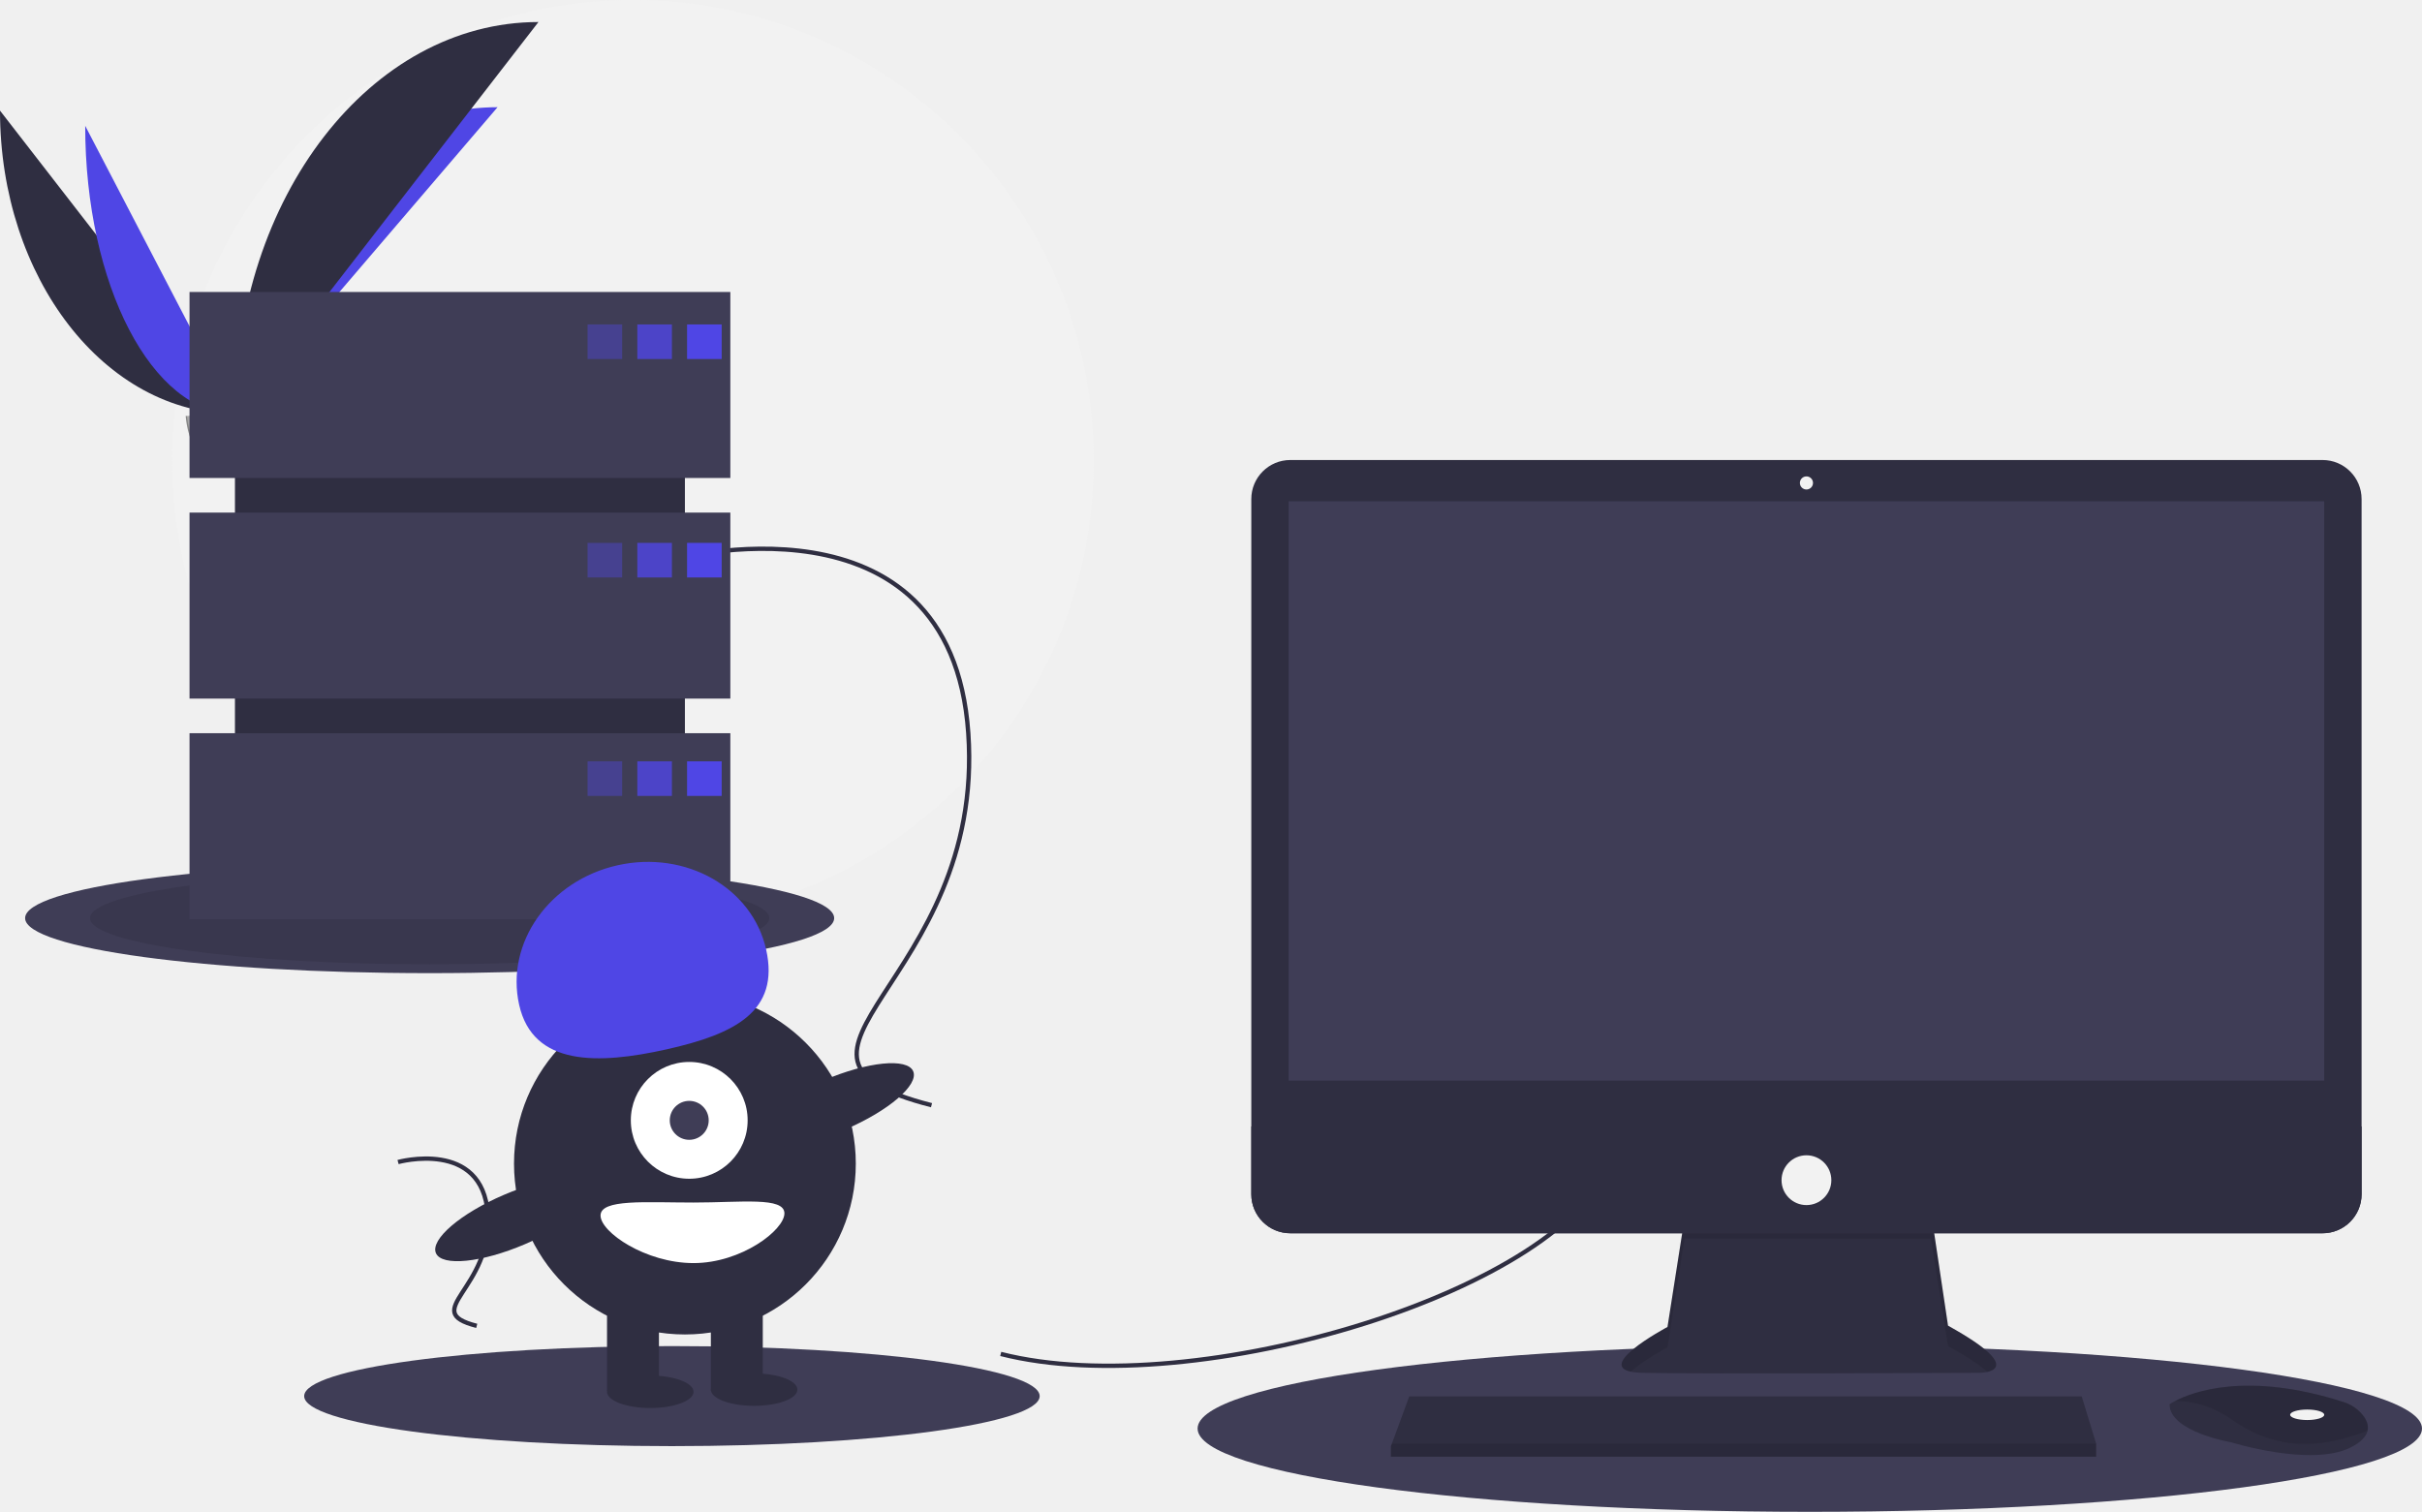
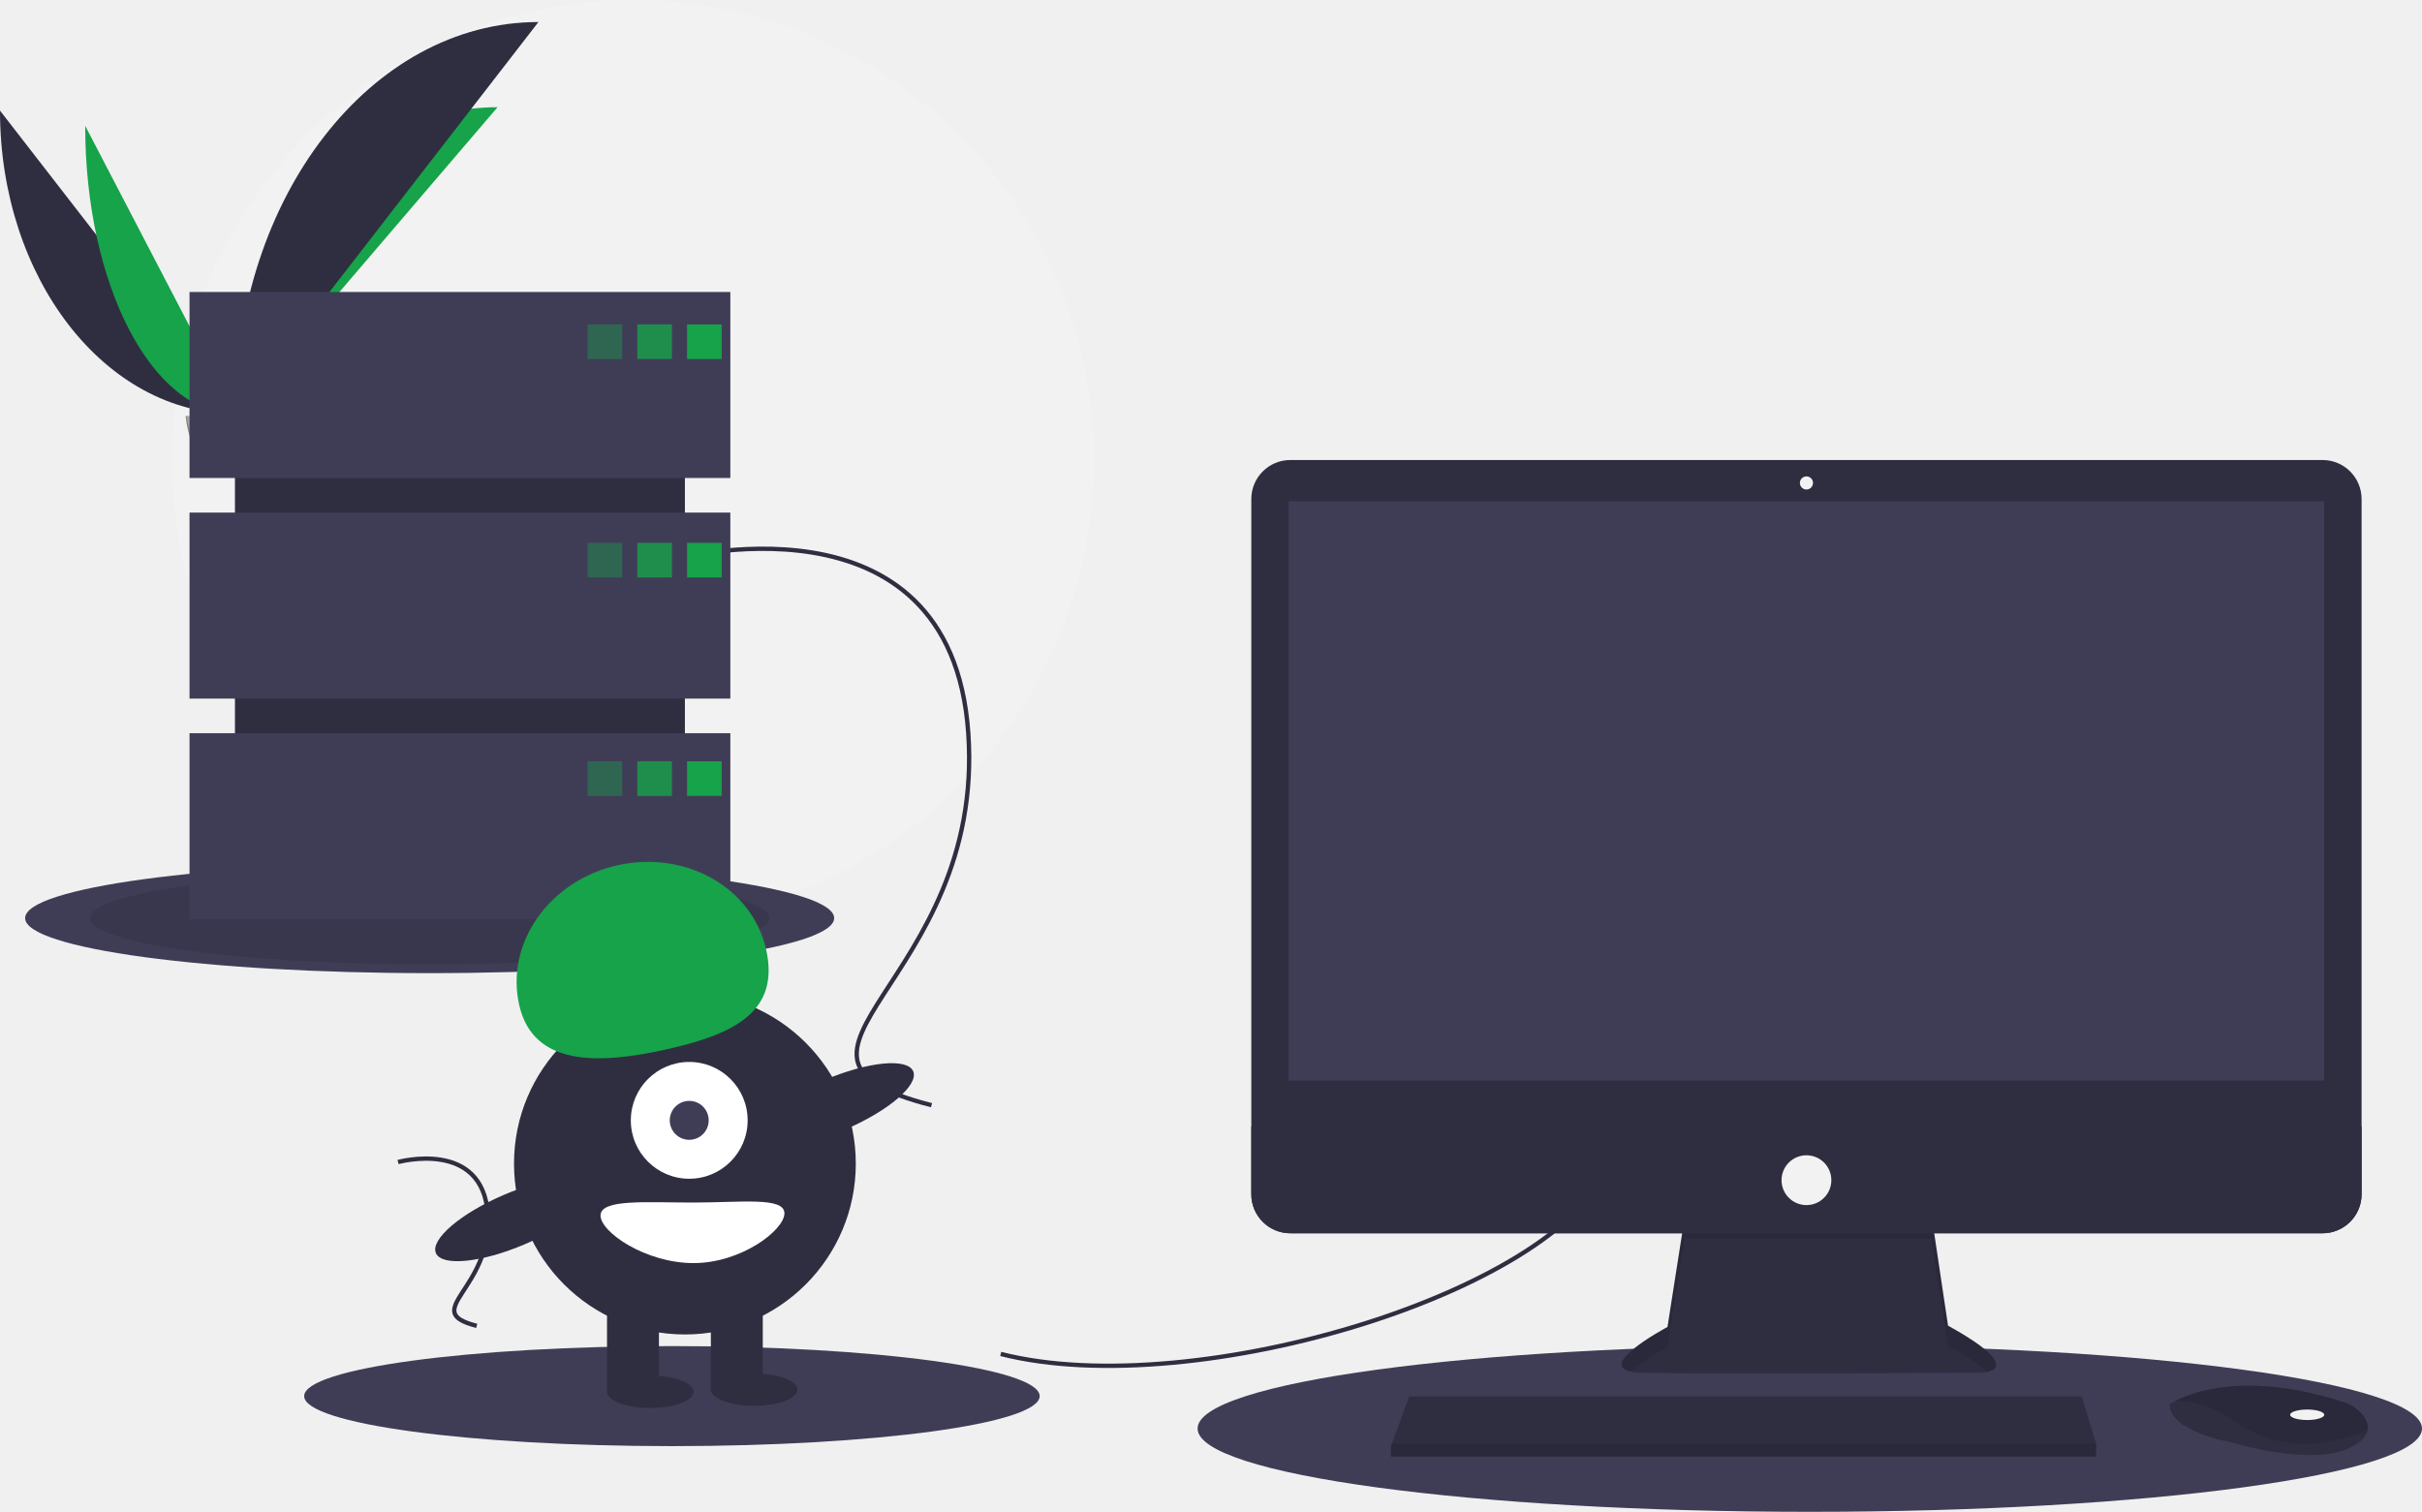
<svg xmlns="http://www.w3.org/2000/svg" data-name="Layer 1" viewBox="0 0 1119.609 699">
  <circle cx="292.609" cy="213" r="213" fill="#f2f2f2" />
  <path d="M31.391,151.642c0,77.498,48.618,140.208,108.701,140.208" transform="translate(-31.39089 -100.5)" fill="#2f2e41" />
-   <path d="M140.092,291.851c0-78.369,54.255-141.784,121.304-141.784" transform="translate(-31.39089 -100.5)" fill="#4f46e5" />
-   <path d="M70.775,158.668c0,73.615,31.003,133.183,69.316,133.183" transform="translate(-31.39089 -100.5)" fill="#4f46e5" />
+   <path d="M140.092,291.851c0-78.369,54.255-141.784,121.304-141.784" transform="translate(-31.39089 -100.5)" fill="#16a34a" />
+   <path d="M70.775,158.668c0,73.615,31.003,133.183,69.316,133.183" transform="translate(-31.39089 -100.5)" fill="#16a34a" />
  <path d="M140.092,291.851c0-100.138,62.71-181.168,140.208-181.168" transform="translate(-31.39089 -100.5)" fill="#2f2e41" />
  <path d="M117.224,292.839s15.416-.475,20.061-3.783,23.713-7.258,24.866-1.953,23.167,26.388,5.763,26.529-40.439-2.711-45.076-5.535S117.224,292.839,117.224,292.839Z" transform="translate(-31.39089 -100.5)" fill="#a8a8a8" />
  <path d="M168.224,311.785c-17.404.14-40.439-2.711-45.076-5.535-3.531-2.151-4.938-9.869-5.409-13.43-.326.014-.515.02-.515.02s.976,12.433,5.613,15.257,27.672,5.676,45.076,5.535c5.024-.041,6.759-1.828,6.664-4.475C173.879,310.756,171.963,311.755,168.224,311.785Z" transform="translate(-31.39089 -100.5)" opacity="0.2" />
  <ellipse cx="198.609" cy="424.5" rx="187" ry="25.44" fill="#3f3d56" />
  <ellipse cx="198.609" cy="424.5" rx="157" ry="21.359" opacity="0.1" />
  <ellipse cx="836.609" cy="660.5" rx="283" ry="38.5" fill="#3f3d56" />
  <ellipse cx="310.609" cy="645.5" rx="170" ry="23.127" fill="#3f3d56" />
  <path d="M494,726.5c90,23,263-30,282-90" transform="translate(-31.39089 -100.5)" fill="none" stroke="#2f2e41" stroke-miterlimit="10" stroke-width="2" />
  <path d="M341,359.5s130-36,138,80-107,149-17,172" transform="translate(-31.39089 -100.5)" fill="none" stroke="#2f2e41" stroke-miterlimit="10" stroke-width="2" />
  <path d="M215.402,637.783s39.072-10.82,41.477,24.044-32.16,44.783-5.109,51.696" transform="translate(-31.39089 -100.5)" fill="none" stroke="#2f2e41" stroke-miterlimit="10" stroke-width="2" />
  <path d="M810.096,663.74,802.218,714.035s-38.782,20.603-11.513,21.209,155.733,0,155.733,0,24.845,0-14.543-21.815l-7.878-52.719Z" transform="translate(-31.39089 -100.5)" fill="#2f2e41" />
  <path d="M785.219,734.698c6.193-5.51,16.999-11.252,16.999-11.252l7.878-50.295,113.922.107,7.878,49.582c9.185,5.087,14.875,8.987,18.204,11.978,5.059-1.154,10.587-5.444-18.204-21.389l-7.878-52.719-113.922,3.03L802.218,714.035S769.63,731.35,785.219,734.698Z" transform="translate(-31.39089 -100.5)" opacity="0.1" />
  <rect x="578.433" y="212.689" width="513.253" height="357.52" rx="18.046" fill="#2f2e41" />
  <rect x="595.703" y="231.777" width="478.713" height="267.837" fill="#3f3d56" />
  <circle cx="835.059" cy="223.293" r="3.03" fill="#f2f2f2" />
  <path d="M1123.077,621.322V652.663a18.043,18.043,0,0,1-18.046,18.046H627.869A18.043,18.043,0,0,1,609.824,652.663V621.322Z" transform="translate(-31.39089 -100.5)" fill="#2f2e41" />
  <polygon points="968.978 667.466 968.978 673.526 642.968 673.526 642.968 668.678 643.417 667.466 651.452 645.651 962.312 645.651 968.978 667.466" fill="#2f2e41" />
  <path d="M1125.828,762.034c-.594,2.539-2.836,5.217-7.902,7.75-18.179,9.089-55.143-2.424-55.143-2.424s-28.48-4.848-28.48-17.573a22.725,22.725,0,0,1,2.497-1.485c7.643-4.044,32.984-14.021,77.918.422a18.739,18.739,0,0,1,8.541,5.597C1125.079,756.454,1126.507,759.157,1125.828,762.034Z" transform="translate(-31.39089 -100.5)" fill="#2f2e41" />
  <path d="M1125.828,762.034c-22.251,8.526-42.084,9.162-62.439-4.975-10.265-7.126-19.591-8.89-26.59-8.756,7.643-4.044,32.984-14.021,77.918.422a18.739,18.739,0,0,1,8.541,5.597C1125.079,756.454,1126.507,759.157,1125.828,762.034Z" transform="translate(-31.39089 -100.5)" opacity="0.1" />
  <ellipse cx="1066.538" cy="654.135" rx="7.878" ry="2.424" fill="#f2f2f2" />
  <circle cx="835.059" cy="545.667" r="11.513" fill="#f2f2f2" />
  <polygon points="968.978 667.466 968.978 673.526 642.968 673.526 642.968 668.678 643.417 667.466 968.978 667.466" opacity="0.1" />
  <rect x="108.609" y="159" width="208" height="242" fill="#2f2e41" />
  <rect x="87.609" y="135" width="250" height="86" fill="#3f3d56" />
  <rect x="87.609" y="237" width="250" height="86" fill="#3f3d56" />
  <rect x="87.609" y="339" width="250" height="86" fill="#3f3d56" />
-   <rect x="271.609" y="150" width="16" height="16" fill="#4f46e5" opacity="0.4" />
-   <rect x="294.609" y="150" width="16" height="16" fill="#4f46e5" opacity="0.8" />
-   <rect x="317.609" y="150" width="16" height="16" fill="#4f46e5" />
-   <rect x="271.609" y="251" width="16" height="16" fill="#4f46e5" opacity="0.4" />
-   <rect x="294.609" y="251" width="16" height="16" fill="#4f46e5" opacity="0.8" />
-   <rect x="317.609" y="251" width="16" height="16" fill="#4f46e5" />
-   <rect x="271.609" y="352" width="16" height="16" fill="#4f46e5" opacity="0.4" />
-   <rect x="294.609" y="352" width="16" height="16" fill="#4f46e5" opacity="0.8" />
-   <rect x="317.609" y="352" width="16" height="16" fill="#4f46e5" />
+   <rect x="271.609" y="150" width="16" height="16" fill="#16a34a" opacity="0.4" />
+   <rect x="294.609" y="150" width="16" height="16" fill="#16a34a" opacity="0.8" />
+   <rect x="317.609" y="150" width="16" height="16" fill="#16a34a" />
+   <rect x="271.609" y="251" width="16" height="16" fill="#16a34a" opacity="0.4" />
+   <rect x="294.609" y="251" width="16" height="16" fill="#16a34a" opacity="0.8" />
+   <rect x="317.609" y="251" width="16" height="16" fill="#16a34a" />
+   <rect x="271.609" y="352" width="16" height="16" fill="#16a34a" opacity="0.4" />
+   <rect x="294.609" y="352" width="16" height="16" fill="#16a34a" opacity="0.8" />
+   <rect x="317.609" y="352" width="16" height="16" fill="#16a34a" />
  <circle cx="316.609" cy="538" r="79" fill="#2f2e41" />
  <rect x="280.609" y="600" width="24" height="43" fill="#2f2e41" />
  <rect x="328.609" y="600" width="24" height="43" fill="#2f2e41" />
  <ellipse cx="300.609" cy="643.5" rx="20" ry="7.5" fill="#2f2e41" />
  <ellipse cx="348.609" cy="642.5" rx="20" ry="7.5" fill="#2f2e41" />
  <circle cx="318.609" cy="518" r="27" fill="#fff" />
  <circle cx="318.609" cy="518" r="9" fill="#3f3d56" />
-   <path d="M271.367,565.032c-6.379-28.568,14.012-57.434,45.544-64.475s62.265,10.41,68.644,38.978-14.519,39.104-46.051,46.145S277.746,593.6,271.367,565.032Z" transform="translate(-31.39089 -100.5)" fill="#4f46e5" />
+   <path d="M271.367,565.032c-6.379-28.568,14.012-57.434,45.544-64.475s62.265,10.41,68.644,38.978-14.519,39.104-46.051,46.145S277.746,593.6,271.367,565.032Z" transform="translate(-31.39089 -100.5)" fill="#16a34a" />
  <ellipse cx="417.215" cy="611.344" rx="39.5" ry="12.4" transform="translate(-238.2867 112.9804) rotate(-23.17116)" fill="#2f2e41" />
  <ellipse cx="269.215" cy="664.344" rx="39.5" ry="12.4" transform="translate(-271.0797 59.02084) rotate(-23.17116)" fill="#2f2e41" />
  <path d="M394,661.5c0,7.732-19.909,23-42,23s-43-14.268-43-22,20.909-6,43-6S394,653.768,394,661.5Z" transform="translate(-31.39089 -100.5)" fill="#fff" />
</svg>
